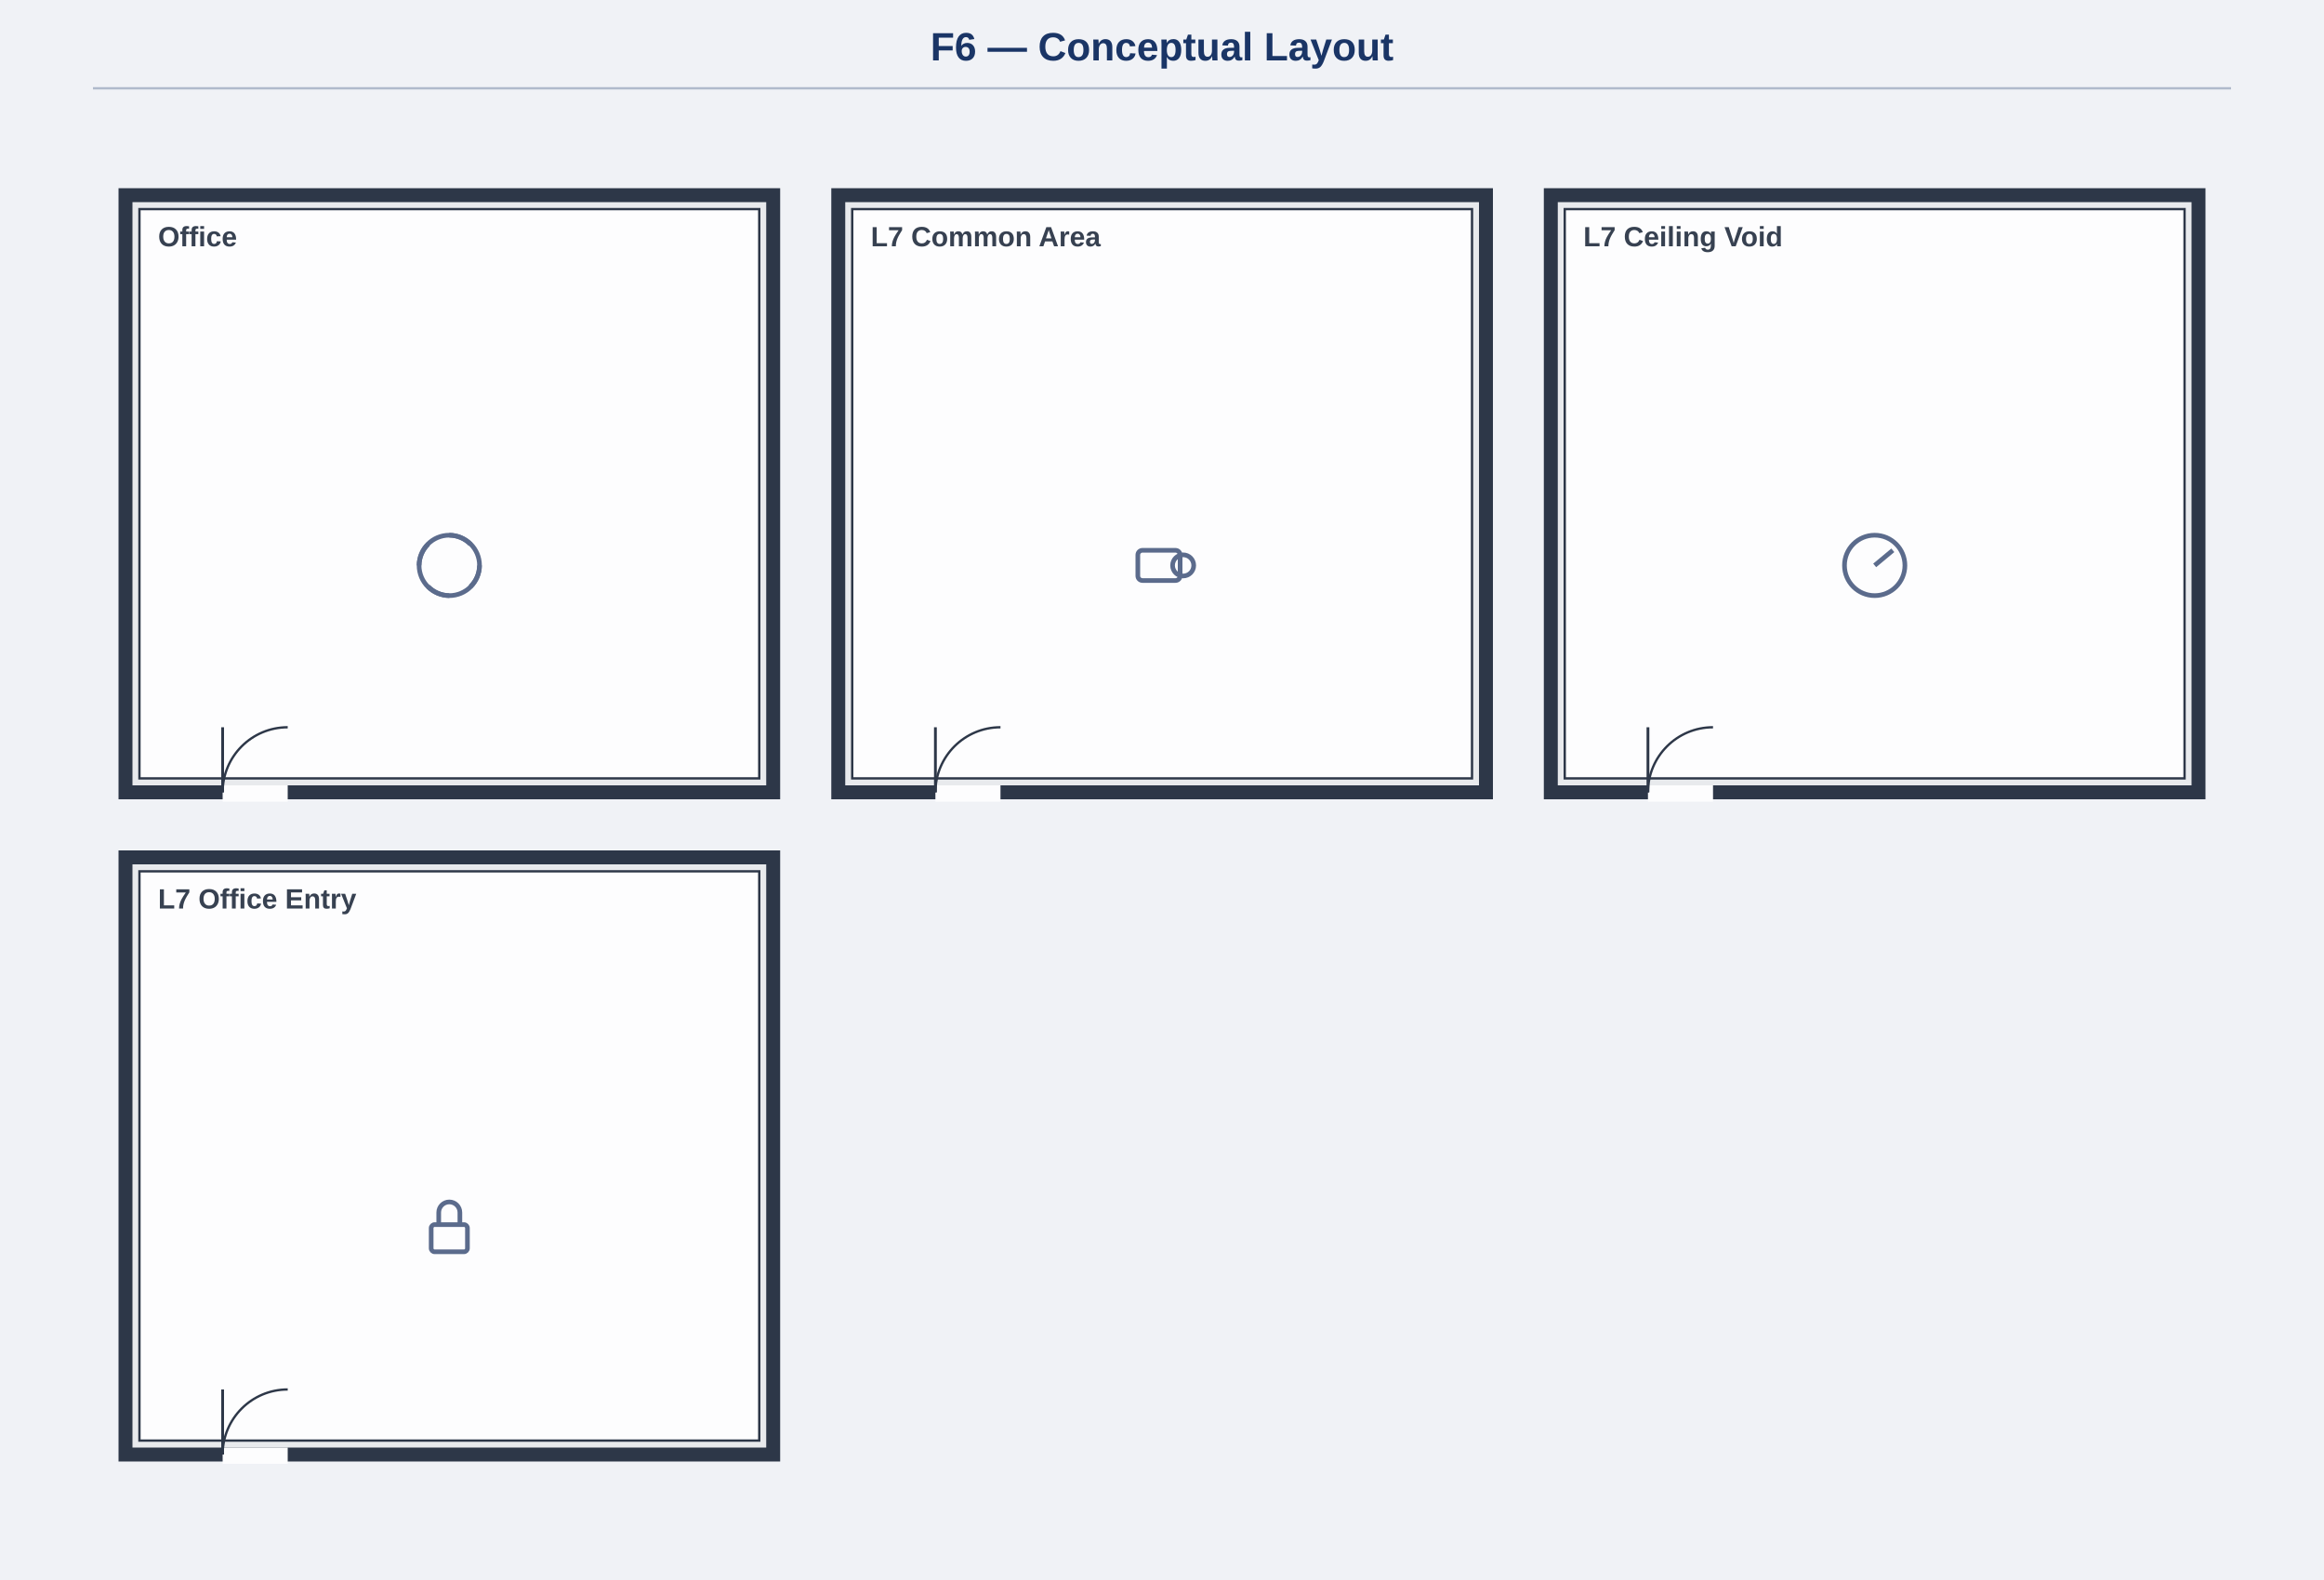
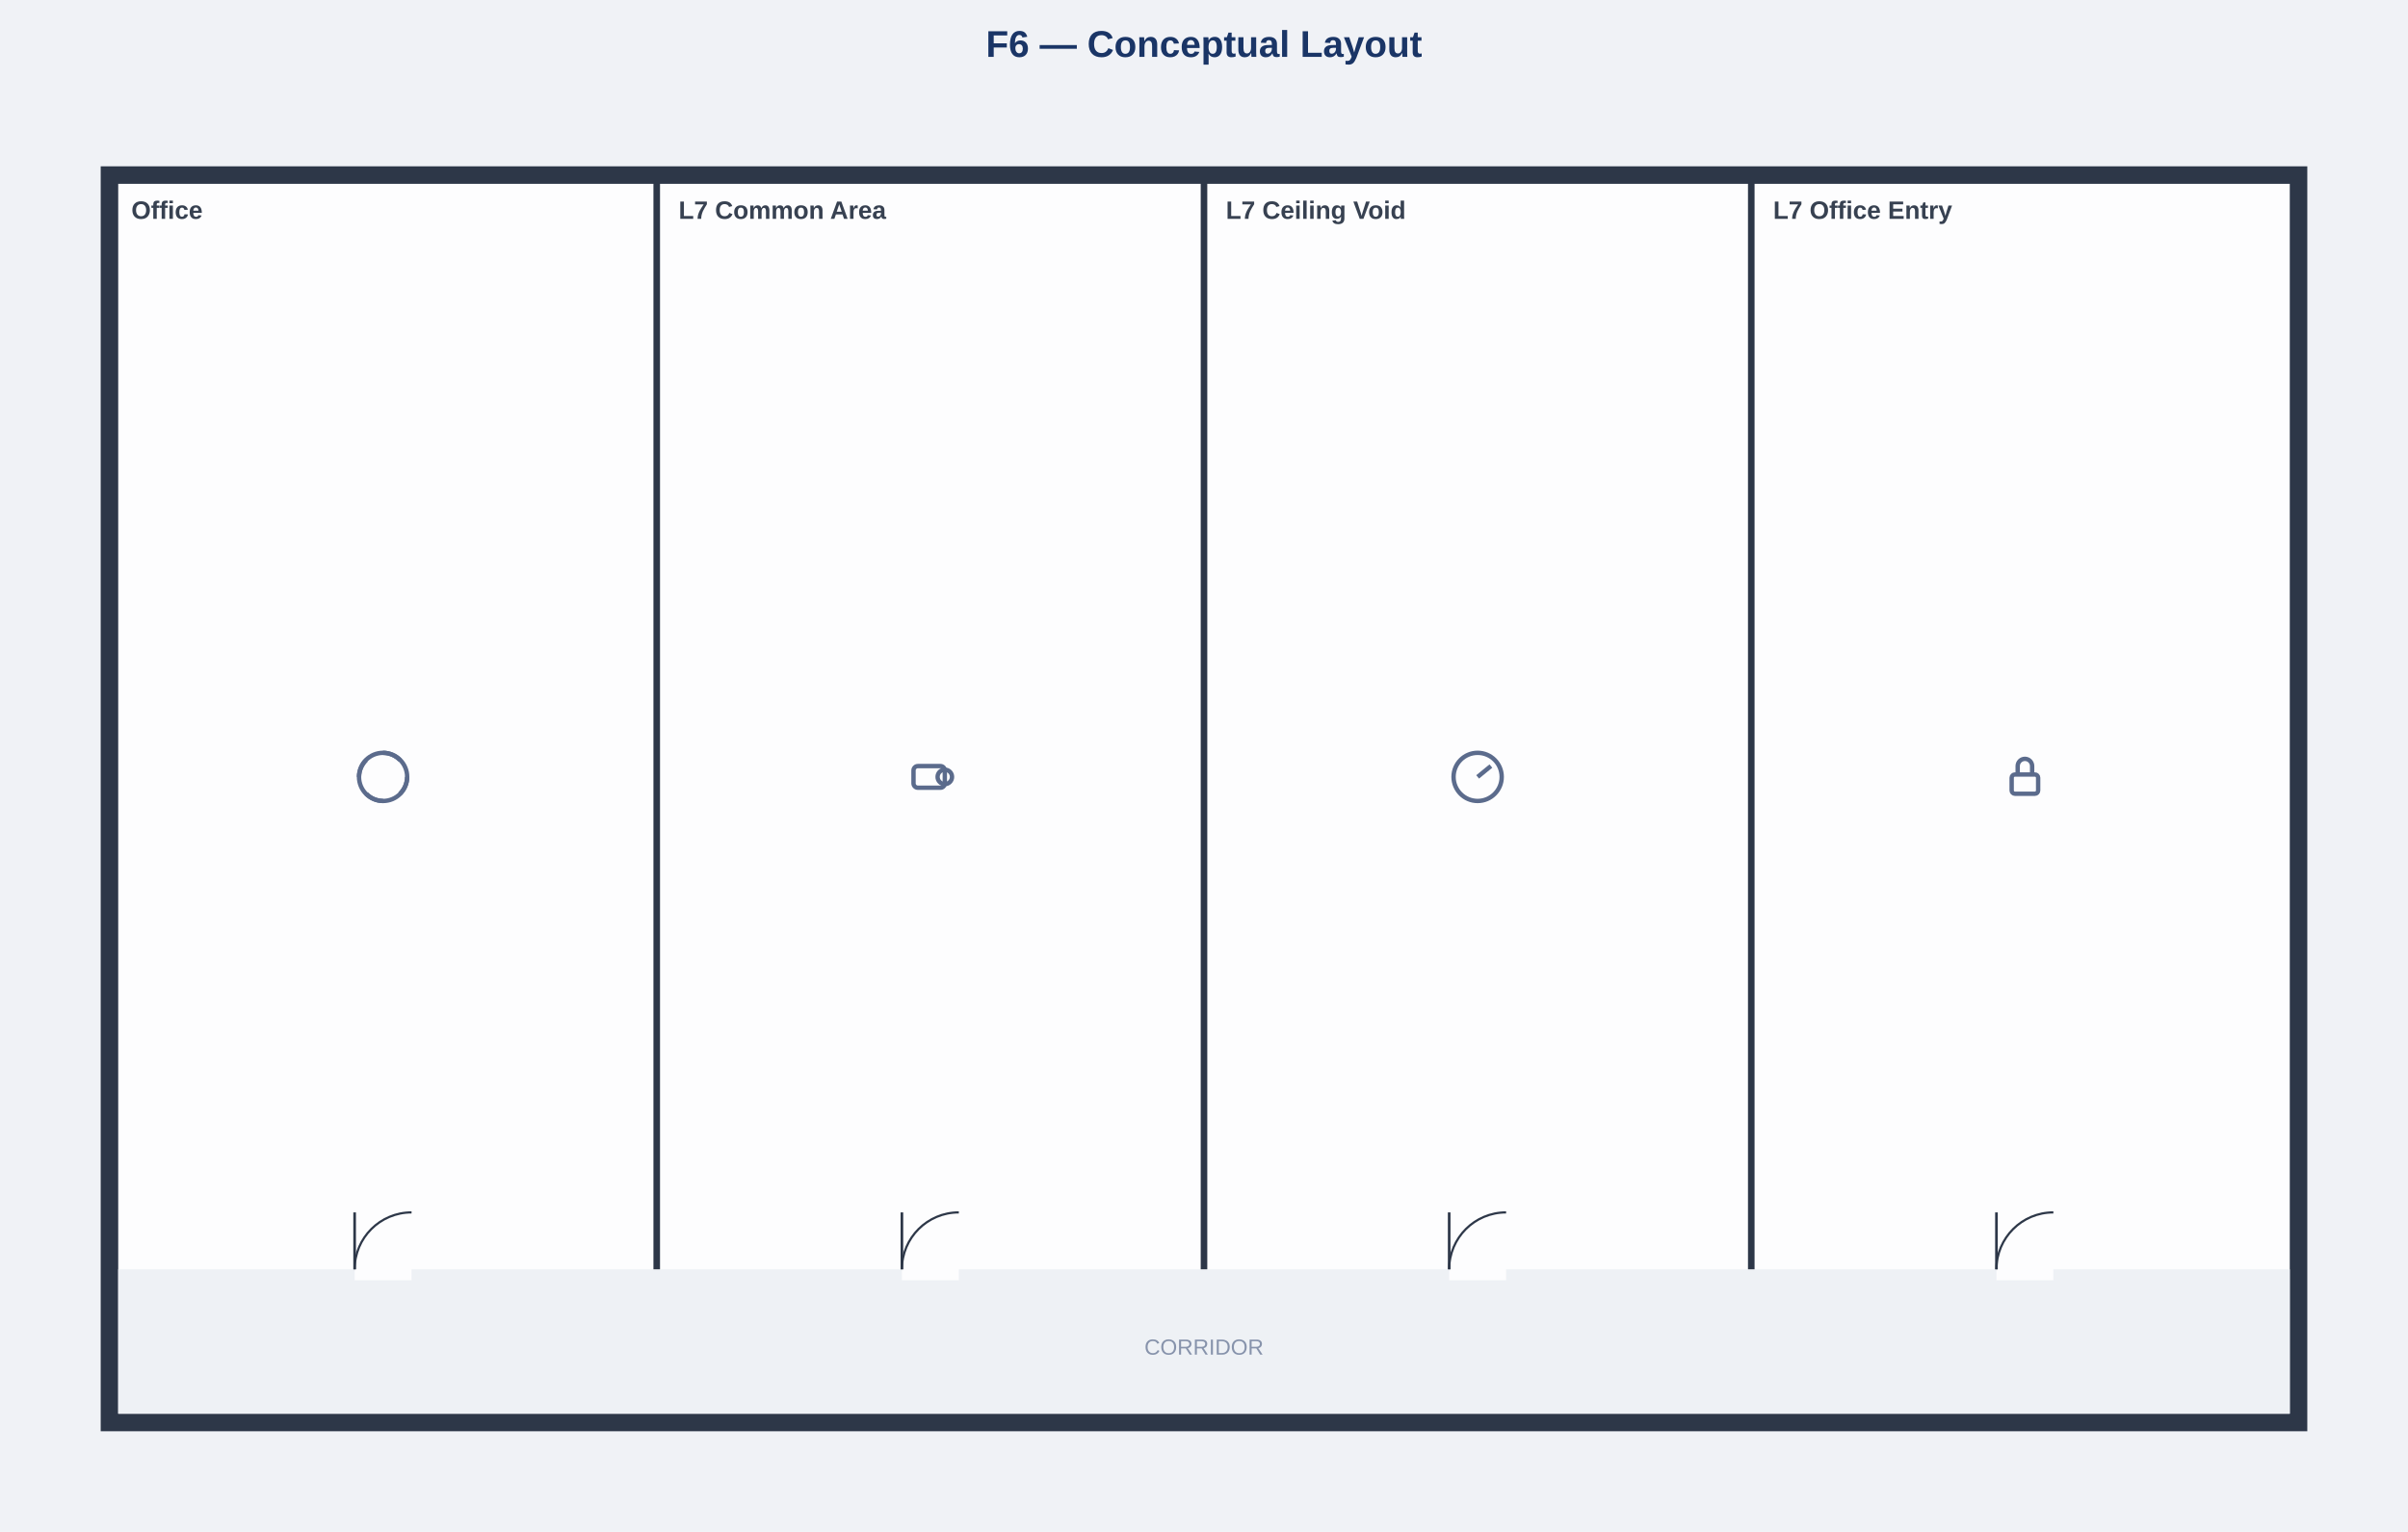
- <svg xmlns="http://www.w3.org/2000/svg" width="1000" height="680" viewBox="0 0 1000 680" font-family="Arial, sans-serif">
-   <rect x="0" y="0" width="1000" height="680" fill="#F0F2F6" />
-   <text x="500.0" y="26" text-anchor="middle" font-size="17" font-weight="bold" fill="#1A3566">F6 — Conceptual Layout</text>
-   <line x1="40" y1="38" x2="960" y2="38" stroke="#1A3566" stroke-width="1" opacity="0.3" />
-   <rect x="54.0" y="84.0" width="278.7" height="257.0" fill="#E8EAED" stroke="#2D3748" stroke-width="6" />
-   <rect x="60.0" y="90.0" width="266.7" height="245.0" fill="#FDFDFE" stroke="#2D3748" stroke-width="1" />
-   <rect x="95.8" y="338.0" width="28.0" height="7" fill="#FDFDFE" />
-   <path d="M95.8,341.0 A28.0,28.0 0 0 1 123.8,313.0" fill="none" stroke="#2D3748" stroke-width="1" />
-   <line x1="95.8" y1="341.0" x2="95.8" y2="313.0" stroke="#2D3748" stroke-width="1.2" />
-   <text x="68.0" y="106.0" font-size="12" font-weight="700" fill="#374151">Office</text>
-   <circle cx="193.333" cy="243.34" r="13" fill="none" stroke="#5B6B8C" stroke-width="2" />
-   <path d="M193.333,230.34 A13,13 0 0 1 202.433,234.24" stroke="#5B6B8C" stroke-width="2" fill="none" />
-   <path d="M206.333,243.34 A13,13 0 0 1 202.433,252.44" stroke="#5B6B8C" stroke-width="2" fill="none" />
-   <path d="M193.333,256.34 A13,13 0 0 1 184.233,252.44" stroke="#5B6B8C" stroke-width="2" fill="none" />
-   <path d="M180.333,243.34 A13,13 0 0 1 184.233,234.24" stroke="#5B6B8C" stroke-width="2" fill="none" />
-   <rect x="360.7" y="84.0" width="278.7" height="257.0" fill="#E8EAED" stroke="#2D3748" stroke-width="6" />
-   <rect x="366.7" y="90.0" width="266.7" height="245.0" fill="#FDFDFE" stroke="#2D3748" stroke-width="1" />
-   <rect x="402.5" y="338.0" width="28.0" height="7" fill="#FDFDFE" />
-   <path d="M402.5,341.0 A28.0,28.0 0 0 1 430.5,313.0" fill="none" stroke="#2D3748" stroke-width="1" />
-   <line x1="402.5" y1="341.0" x2="402.5" y2="313.0" stroke="#2D3748" stroke-width="1.2" />
-   <text x="374.7" y="106.0" font-size="12" font-weight="700" fill="#374151">L7 Common Area</text>
-   <rect x="489.6" y="236.84" width="18.2" height="13" rx="2" fill="none" stroke="#5B6B8C" stroke-width="2" />
-   <circle cx="509.1" cy="243.34" r="4.55" fill="none" stroke="#5B6B8C" stroke-width="2" />
-   <rect x="667.3" y="84.0" width="278.7" height="257.0" fill="#E8EAED" stroke="#2D3748" stroke-width="6" />
-   <rect x="673.3" y="90.0" width="266.7" height="245.0" fill="#FDFDFE" stroke="#2D3748" stroke-width="1" />
-   <rect x="709.1" y="338.0" width="28.0" height="7" fill="#FDFDFE" />
-   <path d="M709.1,341.0 A28.0,28.0 0 0 1 737.1,313.0" fill="none" stroke="#2D3748" stroke-width="1" />
-   <line x1="709.1" y1="341.0" x2="709.1" y2="313.0" stroke="#2D3748" stroke-width="1.2" />
-   <text x="681.3" y="106.0" font-size="12" font-weight="700" fill="#374151">L7 Ceiling Void</text>
-   <circle cx="806.667" cy="243.34" r="13" fill="none" stroke="#5B6B8C" stroke-width="2" />
-   <path d="M806.667,243.34 L814.467,236.84" stroke="#5B6B8C" stroke-width="2" />
-   <rect x="54.0" y="369.0" width="278.7" height="257.0" fill="#E8EAED" stroke="#2D3748" stroke-width="6" />
-   <rect x="60.0" y="375.0" width="266.7" height="245.0" fill="#FDFDFE" stroke="#2D3748" stroke-width="1" />
-   <rect x="95.8" y="623.0" width="28.0" height="7" fill="#FDFDFE" />
-   <path d="M95.8,626.0 A28.0,28.0 0 0 1 123.8,598.0" fill="none" stroke="#2D3748" stroke-width="1" />
-   <line x1="95.8" y1="626.0" x2="95.8" y2="598.0" stroke="#2D3748" stroke-width="1.2" />
-   <text x="68.0" y="391.0" font-size="12" font-weight="700" fill="#374151">L7 Office Entry</text>
-   <rect x="185.533" y="527.04" width="15.6" height="11.7" rx="1.5" fill="none" stroke="#5B6B8C" stroke-width="2" />
-   <path d="M188.783,527.04 L188.783,521.84 A4.55,4.55 0 0 1 197.883,521.84 L197.883,527.04" fill="none" stroke="#5B6B8C" stroke-width="2" />
+ <svg xmlns="http://www.w3.org/2000/svg" width="1100" height="700" viewBox="0 0 1100 700" font-family="Arial, sans-serif">
+   <rect x="0" y="0" width="1100" height="700" fill="#F0F2F6" />
+   <text x="550.0" y="26" text-anchor="middle" font-size="17" font-weight="bold" fill="#1A3566">F6 — Conceptual Layout</text>
+   <rect x="50" y="80" width="1000" height="570" fill="#FDFDFE" stroke="#2D3748" stroke-width="8" />
+   <rect x="54.0" y="580" width="992" height="66.0" fill="#EEF1F5" />
+   <text x="550.0" y="619.0" text-anchor="middle" font-size="10" fill="#5B6B8C" opacity="0.7">CORRIDOR</text>
+   <text x="60.0" y="100" font-size="11.5" font-weight="700" fill="#374151">Office</text>
+   <circle cx="175.0" cy="355.0" r="11" fill="none" stroke="#5B6B8C" stroke-width="2" />
+   <path d="M175.0,344.0 A11,11 0 0 1 182.7,347.3" stroke="#5B6B8C" stroke-width="2" fill="none" />
+   <path d="M186.0,355.0 A11,11 0 0 1 182.7,362.7" stroke="#5B6B8C" stroke-width="2" fill="none" />
+   <path d="M175.0,366.0 A11,11 0 0 1 167.3,362.7" stroke="#5B6B8C" stroke-width="2" fill="none" />
+   <path d="M164.0,355.0 A11,11 0 0 1 167.3,347.3" stroke="#5B6B8C" stroke-width="2" fill="none" />
+   <rect x="162.0" y="577.0" width="26.0" height="8" fill="#FDFDFE" />
+   <path d="M162.0,580.0 A26.0,26.0 0 0 1 188.0,554.0" fill="none" stroke="#2D3748" stroke-width="1" />
+   <line x1="162.0" y1="580.0" x2="162.0" y2="554.0" stroke="#2D3748" stroke-width="1.2" />
+   <line x1="300.0" y1="80" x2="300.0" y2="580" stroke="#2D3748" stroke-width="3" />
+   <text x="310.0" y="100" font-size="11.5" font-weight="700" fill="#374151">L7 Common Area</text>
+   <rect x="417.3" y="350.05" width="14.3" height="9.9" rx="2" fill="none" stroke="#5B6B8C" stroke-width="2" />
+   <circle cx="431.6" cy="355.0" r="3.3" fill="none" stroke="#5B6B8C" stroke-width="2" />
+   <rect x="412.0" y="577.0" width="26.0" height="8" fill="#FDFDFE" />
+   <path d="M412.0,580.0 A26.0,26.0 0 0 1 438.0,554.0" fill="none" stroke="#2D3748" stroke-width="1" />
+   <line x1="412.0" y1="580.0" x2="412.0" y2="554.0" stroke="#2D3748" stroke-width="1.2" />
+   <line x1="550.0" y1="80" x2="550.0" y2="580" stroke="#2D3748" stroke-width="3" />
+   <text x="560.0" y="100" font-size="11.5" font-weight="700" fill="#374151">L7 Ceiling Void</text>
+   <circle cx="675.0" cy="355.0" r="11" fill="none" stroke="#5B6B8C" stroke-width="2" />
+   <path d="M675.0,355.0 L681.05,350.05" stroke="#5B6B8C" stroke-width="2" />
+   <rect x="662.0" y="577.0" width="26.0" height="8" fill="#FDFDFE" />
+   <path d="M662.0,580.0 A26.0,26.0 0 0 1 688.0,554.0" fill="none" stroke="#2D3748" stroke-width="1" />
+   <line x1="662.0" y1="580.0" x2="662.0" y2="554.0" stroke="#2D3748" stroke-width="1.2" />
+   <line x1="800.0" y1="80" x2="800.0" y2="580" stroke="#2D3748" stroke-width="3" />
+   <text x="810.0" y="100" font-size="11.5" font-weight="700" fill="#374151">L7 Office Entry</text>
+   <rect x="918.95" y="353.9" width="12.1" height="8.8" rx="1.5" fill="none" stroke="#5B6B8C" stroke-width="2" />
+   <path d="M921.7,353.9 L921.7,350.05 A3.3,3.3 0 0 1 928.3,350.05 L928.3,353.9" fill="none" stroke="#5B6B8C" stroke-width="2" />
+   <rect x="912.0" y="577.0" width="26.0" height="8" fill="#FDFDFE" />
+   <path d="M912.0,580.0 A26.0,26.0 0 0 1 938.0,554.0" fill="none" stroke="#2D3748" stroke-width="1" />
+   <line x1="912.0" y1="580.0" x2="912.0" y2="554.0" stroke="#2D3748" stroke-width="1.2" />
</svg>
